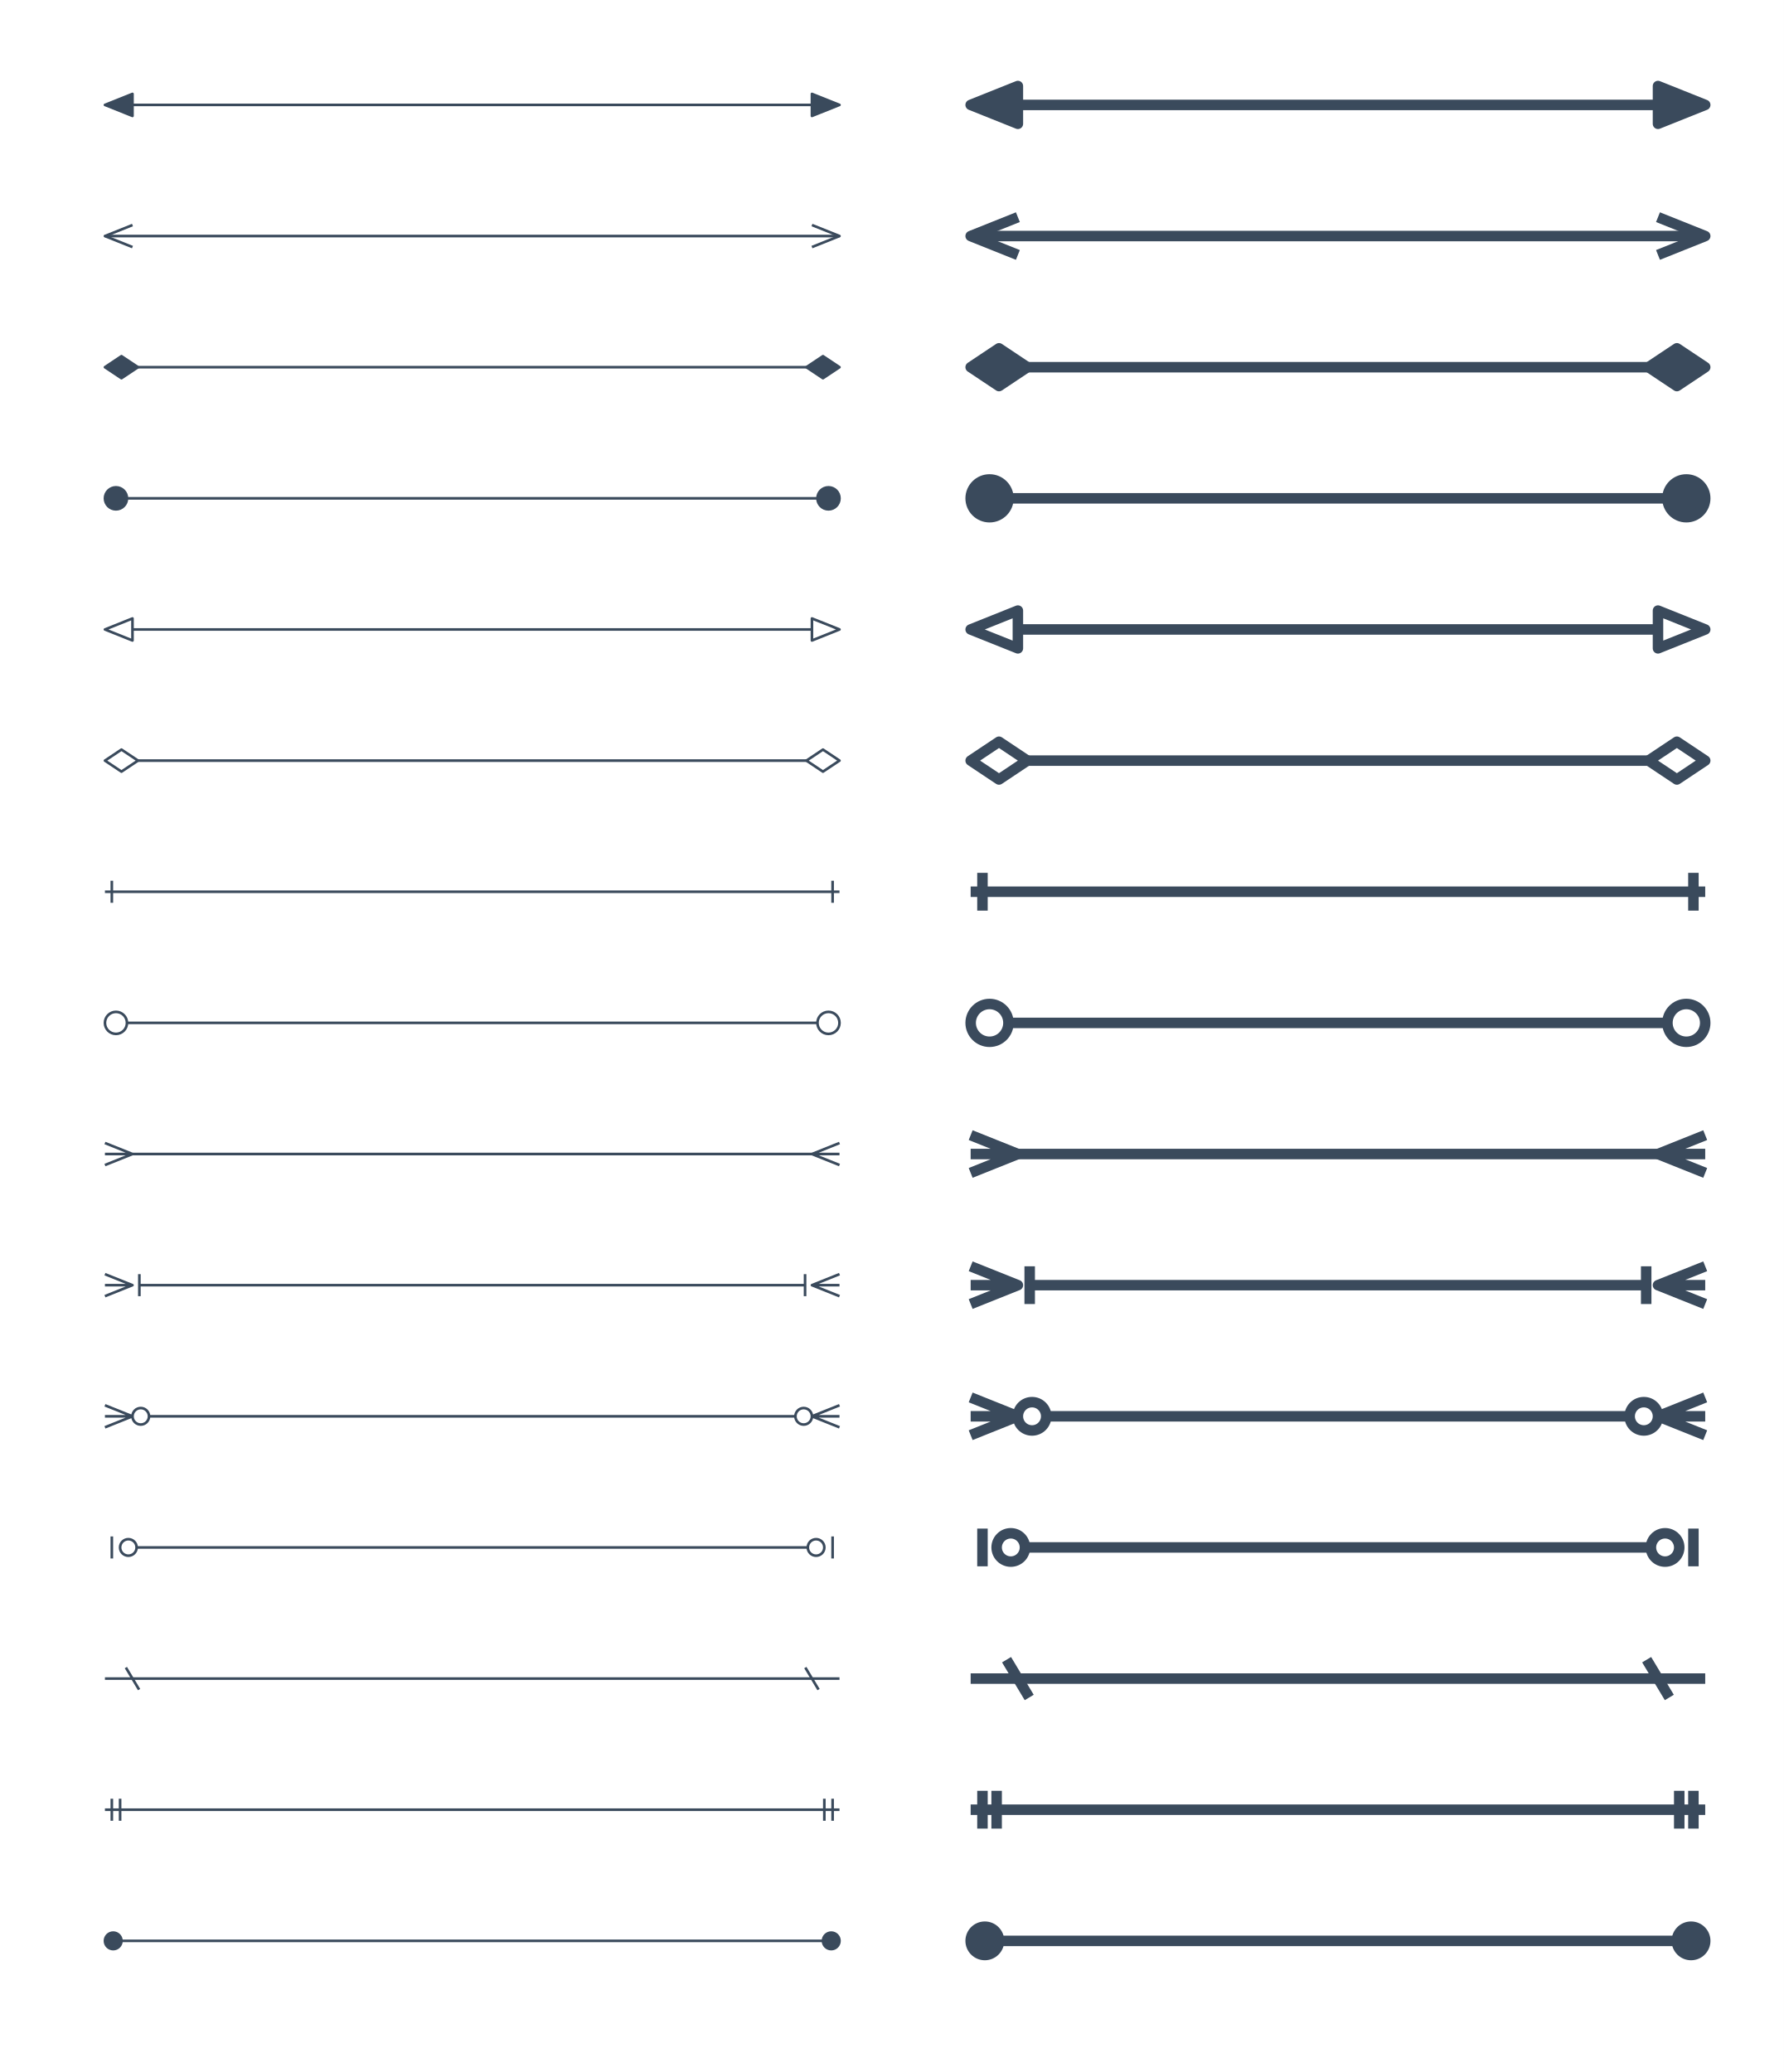
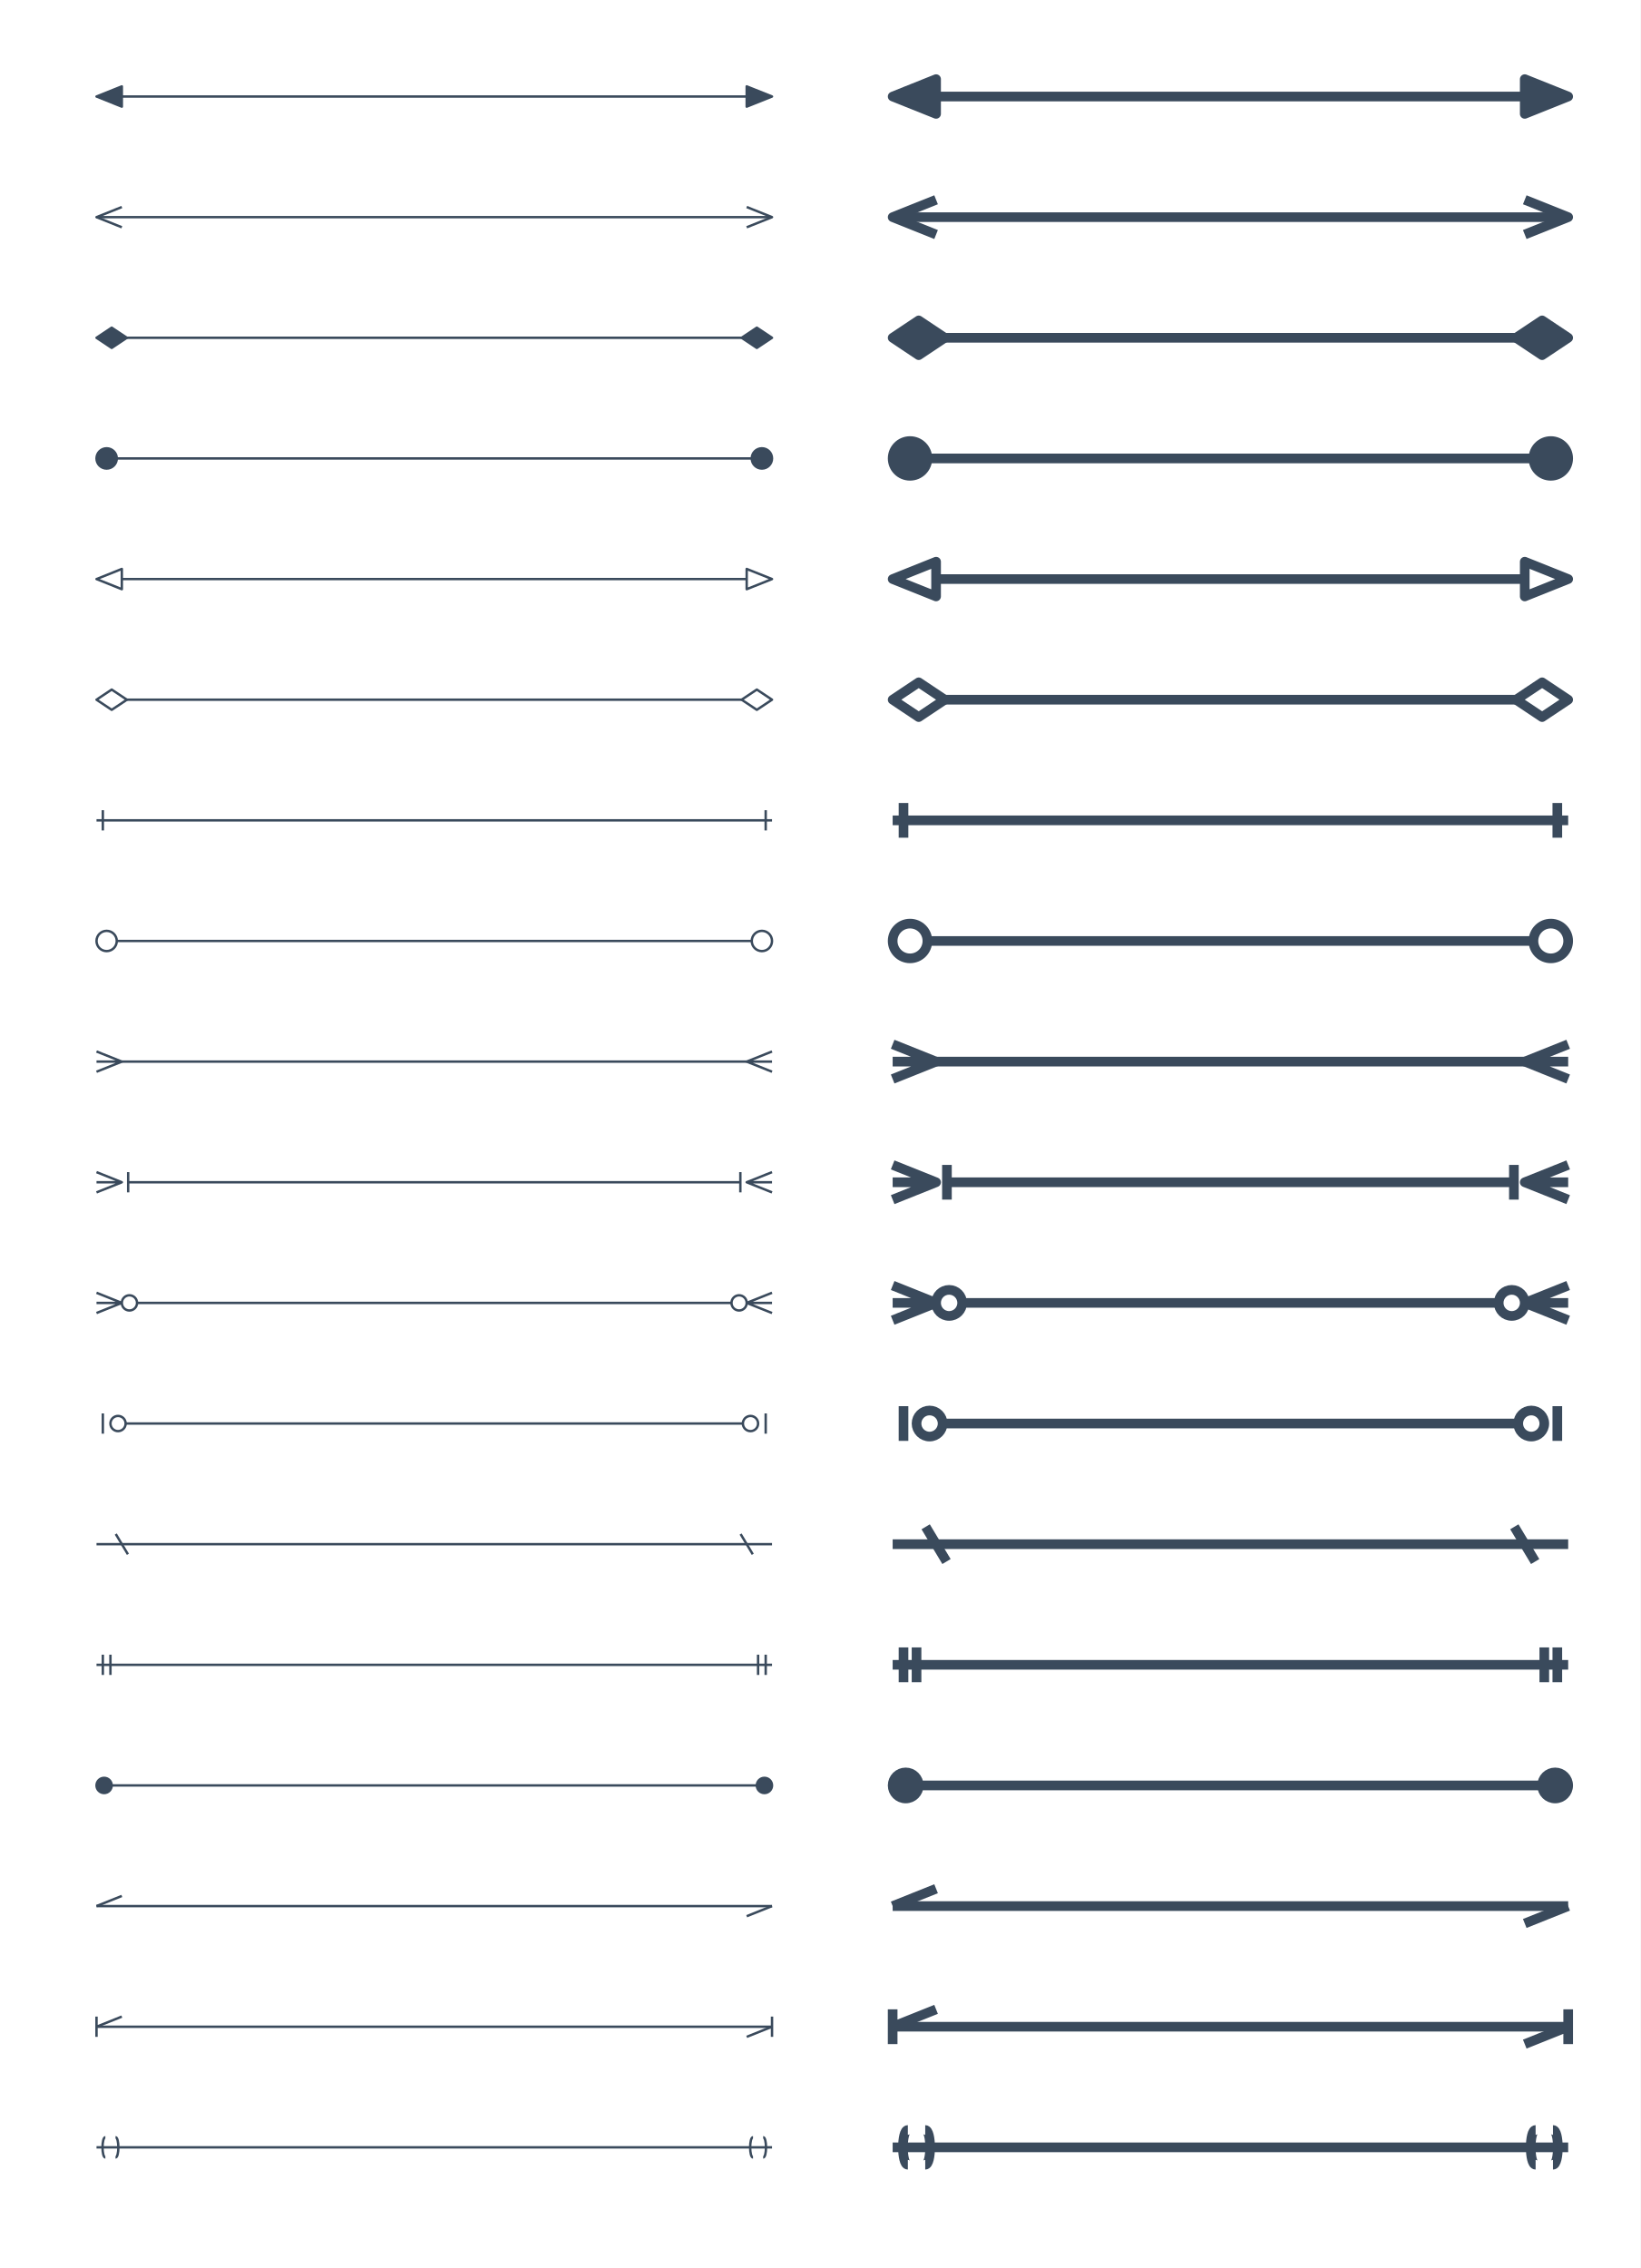
- <svg xmlns="http://www.w3.org/2000/svg" version="1.1" width="680" height="790" viewBox="0 0 680 790">
-   <rect x="0" y="0" width="680" height="790" fill="#ffffff" />
+ <svg xmlns="http://www.w3.org/2000/svg" version="1.1" width="680" height="940" viewBox="0 0 680 940">
+   <rect x="0" y="0" width="680" height="940" fill="#ffffff" />
  <g id="c_triangle_1">
    <path d="M50.5 40 L309.5 40" fill="none" stroke="#3a4a5c" stroke-width="1" stroke-linejoin="round" />
    <path d="M40 40 L50.5 35.8 L50.5 44.2 Z" fill="#3a4a5c" stroke="#3a4a5c" stroke-width="1" stroke-linejoin="round" />
    <path d="M320 40 L309.5 44.2 L309.5 35.8 Z" fill="#3a4a5c" stroke="#3a4a5c" stroke-width="1" stroke-linejoin="round" />
  </g>
  <g id="c_triangle_4">
    <path d="M388 40 L632 40" fill="none" stroke="#3a4a5c" stroke-width="4" stroke-linejoin="round" />
    <path d="M370 40 L388 32.8 L388 47.2 Z" fill="#3a4a5c" stroke="#3a4a5c" stroke-width="4" stroke-linejoin="round" />
    <path d="M650 40 L632 47.2 L632 32.8 Z" fill="#3a4a5c" stroke="#3a4a5c" stroke-width="4" stroke-linejoin="round" />
  </g>
  <g id="c_open_1">
    <path d="M40 90 L320 90" fill="none" stroke="#3a4a5c" stroke-width="1" stroke-linejoin="round" />
    <path d="M50.5 85.8 L40 90 L50.5 94.2" fill="none" stroke="#3a4a5c" stroke-width="1" stroke-linejoin="round" />
    <path d="M309.5 94.2 L320 90 L309.5 85.8" fill="none" stroke="#3a4a5c" stroke-width="1" stroke-linejoin="round" />
  </g>
  <g id="c_open_4">
    <path d="M370 90 L650 90" fill="none" stroke="#3a4a5c" stroke-width="4" stroke-linejoin="round" />
    <path d="M388 82.8 L370 90 L388 97.2" fill="none" stroke="#3a4a5c" stroke-width="4" stroke-linejoin="round" />
    <path d="M632 97.2 L650 90 L632 82.8" fill="none" stroke="#3a4a5c" stroke-width="4" stroke-linejoin="round" />
  </g>
  <g id="c_diamond_1">
    <path d="M52.6 140 L307.4 140" fill="none" stroke="#3a4a5c" stroke-width="1" stroke-linejoin="round" />
    <path d="M40 140 L46.3 135.8 L52.6 140 L46.3 144.2 Z" fill="#3a4a5c" stroke="#3a4a5c" stroke-width="1" stroke-linejoin="round" />
    <path d="M320 140 L313.7 144.2 L307.4 140 L313.7 135.8 Z" fill="#3a4a5c" stroke="#3a4a5c" stroke-width="1" stroke-linejoin="round" />
  </g>
  <g id="c_diamond_4">
    <path d="M391.6 140 L628.4 140" fill="none" stroke="#3a4a5c" stroke-width="4" stroke-linejoin="round" />
    <path d="M370 140 L380.8 132.8 L391.6 140 L380.8 147.2 Z" fill="#3a4a5c" stroke="#3a4a5c" stroke-width="4" stroke-linejoin="round" />
    <path d="M650 140 L639.2 147.2 L628.4 140 L639.2 132.8 Z" fill="#3a4a5c" stroke="#3a4a5c" stroke-width="4" stroke-linejoin="round" />
  </g>
  <g id="c_circle_1">
    <path d="M48.4 190 L311.6 190" fill="none" stroke="#3a4a5c" stroke-width="1" stroke-linejoin="round" />
    <path d="M48.4 190 C48.4 192.32 46.52 194.2 44.2 194.2 C41.88 194.2 40 192.32 40 190 C40 187.68 41.88 185.8 44.2 185.8 C46.52 185.8 48.4 187.68 48.4 190 Z" fill="#3a4a5c" stroke="#3a4a5c" stroke-width="1" stroke-linejoin="round" />
    <path d="M320 190 C320 192.32 318.12 194.2 315.8 194.2 C313.48 194.2 311.6 192.32 311.6 190 C311.6 187.68 313.48 185.8 315.8 185.8 C318.12 185.8 320 187.68 320 190 Z" fill="#3a4a5c" stroke="#3a4a5c" stroke-width="1" stroke-linejoin="round" />
  </g>
  <g id="c_circle_4">
    <path d="M384.4 190 L635.6 190" fill="none" stroke="#3a4a5c" stroke-width="4" stroke-linejoin="round" />
    <path d="M384.4 190 C384.4 193.976 381.176 197.2 377.2 197.2 C373.224 197.2 370 193.976 370 190 C370 186.024 373.224 182.8 377.2 182.8 C381.176 182.8 384.4 186.024 384.4 190 Z" fill="#3a4a5c" stroke="#3a4a5c" stroke-width="4" stroke-linejoin="round" />
    <path d="M650 190 C650 193.976 646.776 197.2 642.8 197.2 C638.824 197.2 635.6 193.976 635.6 190 C635.6 186.024 638.824 182.8 642.8 182.8 C646.776 182.8 650 186.024 650 190 Z" fill="#3a4a5c" stroke="#3a4a5c" stroke-width="4" stroke-linejoin="round" />
  </g>
  <g id="c_hollowTriangle_1">
    <path d="M50.5 240 L309.5 240" fill="none" stroke="#3a4a5c" stroke-width="1" stroke-linejoin="round" />
    <path d="M40 240 L50.5 235.8 L50.5 244.2 Z" fill="none" stroke="#3a4a5c" stroke-width="1" stroke-linejoin="round" />
    <path d="M320 240 L309.5 244.2 L309.5 235.8 Z" fill="none" stroke="#3a4a5c" stroke-width="1" stroke-linejoin="round" />
  </g>
  <g id="c_hollowTriangle_4">
    <path d="M388 240 L632 240" fill="none" stroke="#3a4a5c" stroke-width="4" stroke-linejoin="round" />
    <path d="M370 240 L388 232.8 L388 247.2 Z" fill="none" stroke="#3a4a5c" stroke-width="4" stroke-linejoin="round" />
    <path d="M650 240 L632 247.2 L632 232.8 Z" fill="none" stroke="#3a4a5c" stroke-width="4" stroke-linejoin="round" />
  </g>
  <g id="c_hollowDiamond_1">
    <path d="M52.6 290 L307.4 290" fill="none" stroke="#3a4a5c" stroke-width="1" stroke-linejoin="round" />
    <path d="M40 290 L46.3 285.8 L52.6 290 L46.3 294.2 Z" fill="none" stroke="#3a4a5c" stroke-width="1" stroke-linejoin="round" />
    <path d="M320 290 L313.7 294.2 L307.4 290 L313.7 285.8 Z" fill="none" stroke="#3a4a5c" stroke-width="1" stroke-linejoin="round" />
  </g>
  <g id="c_hollowDiamond_4">
    <path d="M391.6 290 L628.4 290" fill="none" stroke="#3a4a5c" stroke-width="4" stroke-linejoin="round" />
    <path d="M370 290 L380.8 282.8 L391.6 290 L380.8 297.2 Z" fill="none" stroke="#3a4a5c" stroke-width="4" stroke-linejoin="round" />
    <path d="M650 290 L639.2 297.2 L628.4 290 L639.2 282.8 Z" fill="none" stroke="#3a4a5c" stroke-width="4" stroke-linejoin="round" />
  </g>
  <g id="c_bar_1">
    <path d="M40 340 L320 340" fill="none" stroke="#3a4a5c" stroke-width="1" stroke-linejoin="round" />
    <path d="M42.625 335.8 L42.625 344.2" fill="none" stroke="#3a4a5c" stroke-width="1" stroke-linejoin="round" />
    <path d="M317.375 344.2 L317.375 335.8" fill="none" stroke="#3a4a5c" stroke-width="1" stroke-linejoin="round" />
  </g>
  <g id="c_bar_4">
    <path d="M370 340 L650 340" fill="none" stroke="#3a4a5c" stroke-width="4" stroke-linejoin="round" />
    <path d="M374.5 332.8 L374.5 347.2" fill="none" stroke="#3a4a5c" stroke-width="4" stroke-linejoin="round" />
    <path d="M645.5 347.2 L645.5 332.8" fill="none" stroke="#3a4a5c" stroke-width="4" stroke-linejoin="round" />
  </g>
  <g id="c_openCircle_1">
    <path d="M48.4 390 L311.6 390" fill="none" stroke="#3a4a5c" stroke-width="1" stroke-linejoin="round" />
    <path d="M48.4 390 C48.4 392.32 46.52 394.2 44.2 394.2 C41.88 394.2 40 392.32 40 390 C40 387.68 41.88 385.8 44.2 385.8 C46.52 385.8 48.4 387.68 48.4 390 Z" fill="none" stroke="#3a4a5c" stroke-width="1" stroke-linejoin="round" />
    <path d="M320 390 C320 392.32 318.12 394.2 315.8 394.2 C313.48 394.2 311.6 392.32 311.6 390 C311.6 387.68 313.48 385.8 315.8 385.8 C318.12 385.8 320 387.68 320 390 Z" fill="none" stroke="#3a4a5c" stroke-width="1" stroke-linejoin="round" />
  </g>
  <g id="c_openCircle_4">
    <path d="M384.4 390 L635.6 390" fill="none" stroke="#3a4a5c" stroke-width="4" stroke-linejoin="round" />
    <path d="M384.4 390 C384.4 393.976 381.176 397.2 377.2 397.2 C373.224 397.2 370 393.976 370 390 C370 386.024 373.224 382.8 377.2 382.8 C381.176 382.8 384.4 386.024 384.4 390 Z" fill="none" stroke="#3a4a5c" stroke-width="4" stroke-linejoin="round" />
    <path d="M650 390 C650 393.976 646.776 397.2 642.8 397.2 C638.824 397.2 635.6 393.976 635.6 390 C635.6 386.024 638.824 382.8 642.8 382.8 C646.776 382.8 650 386.024 650 390 Z" fill="none" stroke="#3a4a5c" stroke-width="4" stroke-linejoin="round" />
  </g>
  <g id="c_crowsFoot_1">
    <path d="M50.5 440 L309.5 440" fill="none" stroke="#3a4a5c" stroke-width="1" stroke-linejoin="round" />
    <path d="M40 435.8 L50.5 440 L40 444.2 M50.5 440 L40 440" fill="none" stroke="#3a4a5c" stroke-width="1" stroke-linejoin="round" />
    <path d="M320 444.2 L309.5 440 L320 435.8 M309.5 440 L320 440" fill="none" stroke="#3a4a5c" stroke-width="1" stroke-linejoin="round" />
  </g>
  <g id="c_crowsFoot_4">
    <path d="M388 440 L632 440" fill="none" stroke="#3a4a5c" stroke-width="4" stroke-linejoin="round" />
    <path d="M370 432.8 L388 440 L370 447.2 M388 440 L370 440" fill="none" stroke="#3a4a5c" stroke-width="4" stroke-linejoin="round" />
    <path d="M650 447.2 L632 440 L650 432.8 M632 440 L650 440" fill="none" stroke="#3a4a5c" stroke-width="4" stroke-linejoin="round" />
  </g>
  <g id="c_crowsFootBar_1">
    <path d="M53.125 490 L306.875 490" fill="none" stroke="#3a4a5c" stroke-width="1" stroke-linejoin="round" />
    <path d="M40 485.8 L50.5 490 L40 494.2 M50.5 490 L40 490 M53.125 485.8 L53.125 494.2" fill="none" stroke="#3a4a5c" stroke-width="1" stroke-linejoin="round" />
    <path d="M320 494.2 L309.5 490 L320 485.8 M309.5 490 L320 490 M306.875 494.2 L306.875 485.8" fill="none" stroke="#3a4a5c" stroke-width="1" stroke-linejoin="round" />
  </g>
  <g id="c_crowsFootBar_4">
    <path d="M392.5 490 L627.5 490" fill="none" stroke="#3a4a5c" stroke-width="4" stroke-linejoin="round" />
    <path d="M370 482.8 L388 490 L370 497.2 M388 490 L370 490 M392.5 482.8 L392.5 497.2" fill="none" stroke="#3a4a5c" stroke-width="4" stroke-linejoin="round" />
    <path d="M650 497.2 L632 490 L650 482.8 M632 490 L650 490 M627.5 497.2 L627.5 482.8" fill="none" stroke="#3a4a5c" stroke-width="4" stroke-linejoin="round" />
  </g>
  <g id="c_crowsFootCircle_1">
    <path d="M56.8 540 L303.2 540" fill="none" stroke="#3a4a5c" stroke-width="1" stroke-linejoin="round" />
    <path d="M40 535.8 L50.5 540 L40 544.2 M50.5 540 L40 540 M56.8 540 C56.8 541.74 55.39 543.15 53.65 543.15 C51.91 543.15 50.5 541.74 50.5 540 C50.5 538.26 51.91 536.85 53.65 536.85 C55.39 536.85 56.8 538.26 56.8 540 Z" fill="none" stroke="#3a4a5c" stroke-width="1" stroke-linejoin="round" />
    <path d="M320 544.2 L309.5 540 L320 535.8 M309.5 540 L320 540 M309.5 540 C309.5 541.74 308.09 543.15 306.35 543.15 C304.61 543.15 303.2 541.74 303.2 540 C303.2 538.26 304.61 536.85 306.35 536.85 C308.09 536.85 309.5 538.26 309.5 540 Z" fill="none" stroke="#3a4a5c" stroke-width="1" stroke-linejoin="round" />
  </g>
  <g id="c_crowsFootCircle_4">
    <path d="M398.8 540 L621.2 540" fill="none" stroke="#3a4a5c" stroke-width="4" stroke-linejoin="round" />
    <path d="M370 532.8 L388 540 L370 547.2 M388 540 L370 540 M398.8 540 C398.8 542.982 396.382 545.4 393.4 545.4 C390.418 545.4 388 542.982 388 540 C388 537.018 390.418 534.6 393.4 534.6 C396.382 534.6 398.8 537.018 398.8 540 Z" fill="none" stroke="#3a4a5c" stroke-width="4" stroke-linejoin="round" />
    <path d="M650 547.2 L632 540 L650 532.8 M632 540 L650 540 M632 540 C632 542.982 629.582 545.4 626.6 545.4 C623.618 545.4 621.2 542.982 621.2 540 C621.2 537.018 623.618 534.6 626.6 534.6 C629.582 534.6 632 537.018 632 540 Z" fill="none" stroke="#3a4a5c" stroke-width="4" stroke-linejoin="round" />
  </g>
  <g id="c_barCircle_1">
    <path d="M52.075 590 L307.925 590" fill="none" stroke="#3a4a5c" stroke-width="1" stroke-linejoin="round" />
    <path d="M42.625 585.8 L42.625 594.2 M52.075 590 C52.075 591.74 50.665 593.15 48.925 593.15 C47.185 593.15 45.775 591.74 45.775 590 C45.775 588.26 47.185 586.85 48.925 586.85 C50.665 586.85 52.075 588.26 52.075 590 Z" fill="none" stroke="#3a4a5c" stroke-width="1" stroke-linejoin="round" />
    <path d="M317.375 594.2 L317.375 585.8 M314.225 590 C314.225 591.74 312.815 593.15 311.075 593.15 C309.335 593.15 307.925 591.74 307.925 590 C307.925 588.26 309.335 586.85 311.075 586.85 C312.815 586.85 314.225 588.26 314.225 590 Z" fill="none" stroke="#3a4a5c" stroke-width="1" stroke-linejoin="round" />
  </g>
  <g id="c_barCircle_4">
    <path d="M390.7 590 L629.3 590" fill="none" stroke="#3a4a5c" stroke-width="4" stroke-linejoin="round" />
    <path d="M374.5 582.8 L374.5 597.2 M390.7 590 C390.7 592.982 388.282 595.4 385.3 595.4 C382.318 595.4 379.9 592.982 379.9 590 C379.9 587.018 382.318 584.6 385.3 584.6 C388.282 584.6 390.7 587.018 390.7 590 Z" fill="none" stroke="#3a4a5c" stroke-width="4" stroke-linejoin="round" />
    <path d="M645.5 597.2 L645.5 582.8 M640.1 590 C640.1 592.982 637.682 595.4 634.7 595.4 C631.718 595.4 629.3 592.982 629.3 590 C629.3 587.018 631.718 584.6 634.7 584.6 C637.682 584.6 640.1 587.018 640.1 590 Z" fill="none" stroke="#3a4a5c" stroke-width="4" stroke-linejoin="round" />
  </g>
  <g id="c_slash_1">
    <path d="M40 640 L320 640" fill="none" stroke="#3a4a5c" stroke-width="1" stroke-linejoin="round" />
    <path d="M53.02 644.2 L47.98 635.8" fill="none" stroke="#3a4a5c" stroke-width="1" stroke-linejoin="round" />
    <path d="M306.98 635.8 L312.02 644.2" fill="none" stroke="#3a4a5c" stroke-width="1" stroke-linejoin="round" />
  </g>
  <g id="c_slash_4">
    <path d="M370 640 L650 640" fill="none" stroke="#3a4a5c" stroke-width="4" stroke-linejoin="round" />
    <path d="M392.32 647.2 L383.68 632.8" fill="none" stroke="#3a4a5c" stroke-width="4" stroke-linejoin="round" />
    <path d="M627.68 632.8 L636.32 647.2" fill="none" stroke="#3a4a5c" stroke-width="4" stroke-linejoin="round" />
  </g>
  <g id="c_doubleBar_1">
    <path d="M40 690 L320 690" fill="none" stroke="#3a4a5c" stroke-width="1" stroke-linejoin="round" />
    <path d="M42.625 685.8 L42.625 694.2 M45.775 685.8 L45.775 694.2" fill="none" stroke="#3a4a5c" stroke-width="1" stroke-linejoin="round" />
    <path d="M317.375 694.2 L317.375 685.8 M314.225 694.2 L314.225 685.8" fill="none" stroke="#3a4a5c" stroke-width="1" stroke-linejoin="round" />
  </g>
  <g id="c_doubleBar_4">
    <path d="M370 690 L650 690" fill="none" stroke="#3a4a5c" stroke-width="4" stroke-linejoin="round" />
    <path d="M374.5 682.8 L374.5 697.2 M379.9 682.8 L379.9 697.2" fill="none" stroke="#3a4a5c" stroke-width="4" stroke-linejoin="round" />
    <path d="M645.5 697.2 L645.5 682.8 M640.1 697.2 L640.1 682.8" fill="none" stroke="#3a4a5c" stroke-width="4" stroke-linejoin="round" />
  </g>
  <g id="c_dot_1">
    <path d="M46.3 740 L313.7 740" fill="none" stroke="#3a4a5c" stroke-width="1" stroke-linejoin="round" />
    <path d="M46.3 740 C46.3 741.74 44.89 743.15 43.15 743.15 C41.41 743.15 40 741.74 40 740 C40 738.26 41.41 736.85 43.15 736.85 C44.89 736.85 46.3 738.26 46.3 740 Z" fill="#3a4a5c" stroke="#3a4a5c" stroke-width="1" stroke-linejoin="round" />
    <path d="M320 740 C320 741.74 318.59 743.15 316.85 743.15 C315.11 743.15 313.7 741.74 313.7 740 C313.7 738.26 315.11 736.85 316.85 736.85 C318.59 736.85 320 738.26 320 740 Z" fill="#3a4a5c" stroke="#3a4a5c" stroke-width="1" stroke-linejoin="round" />
  </g>
  <g id="c_dot_4">
    <path d="M380.8 740 L639.2 740" fill="none" stroke="#3a4a5c" stroke-width="4" stroke-linejoin="round" />
    <path d="M380.8 740 C380.8 742.982 378.382 745.4 375.4 745.4 C372.418 745.4 370 742.982 370 740 C370 737.018 372.418 734.6 375.4 734.6 C378.382 734.6 380.8 737.018 380.8 740 Z" fill="#3a4a5c" stroke="#3a4a5c" stroke-width="4" stroke-linejoin="round" />
    <path d="M650 740 C650 742.982 647.582 745.4 644.6 745.4 C641.618 745.4 639.2 742.982 639.2 740 C639.2 737.018 641.618 734.6 644.6 734.6 C647.582 734.6 650 737.018 650 740 Z" fill="#3a4a5c" stroke="#3a4a5c" stroke-width="4" stroke-linejoin="round" />
  </g>
+   <g id="c_harpoon_1">
+     <path d="M40 790 L320 790" fill="none" stroke="#3a4a5c" stroke-width="1" stroke-linejoin="round" />
+     <path d="M50.5 785.8 L40 790" fill="none" stroke="#3a4a5c" stroke-width="1" stroke-linejoin="round" />
+     <path d="M309.5 794.2 L320 790" fill="none" stroke="#3a4a5c" stroke-width="1" stroke-linejoin="round" />
+   </g>
+   <g id="c_harpoon_4">
+     <path d="M370 790 L650 790" fill="none" stroke="#3a4a5c" stroke-width="4" stroke-linejoin="round" />
+     <path d="M388 782.8 L370 790" fill="none" stroke="#3a4a5c" stroke-width="4" stroke-linejoin="round" />
+     <path d="M632 797.2 L650 790" fill="none" stroke="#3a4a5c" stroke-width="4" stroke-linejoin="round" />
+   </g>
+   <g id="c_harpoonBar_1">
+     <path d="M40 840 L320 840" fill="none" stroke="#3a4a5c" stroke-width="1" stroke-linejoin="round" />
+     <path d="M50.5 835.8 L40 840 M40 835.8 L40 844.2" fill="none" stroke="#3a4a5c" stroke-width="1" stroke-linejoin="round" />
+     <path d="M309.5 844.2 L320 840 M320 844.2 L320 835.8" fill="none" stroke="#3a4a5c" stroke-width="1" stroke-linejoin="round" />
+   </g>
+   <g id="c_harpoonBar_4">
+     <path d="M370 840 L650 840" fill="none" stroke="#3a4a5c" stroke-width="4" stroke-linejoin="round" />
+     <path d="M388 832.8 L370 840 M370 832.8 L370 847.2" fill="none" stroke="#3a4a5c" stroke-width="4" stroke-linejoin="round" />
+     <path d="M632 847.2 L650 840 M650 847.2 L650 832.8" fill="none" stroke="#3a4a5c" stroke-width="4" stroke-linejoin="round" />
+   </g>
+   <g id="c_parens_1">
+     <path d="M40 890 L320 890" fill="none" stroke="#3a4a5c" stroke-width="1" stroke-linejoin="round" />
+     <path d="M47.875 885.8 C49.45 885.8 49.45 894.2 47.875 894.2 M43.675 885.8 C42.1 885.8 42.1 894.2 43.675 894.2" fill="none" stroke="#3a4a5c" stroke-width="1" stroke-linejoin="round" />
+     <path d="M312.125 894.2 C310.55 894.2 310.55 885.8 312.125 885.8 M316.325 894.2 C317.9 894.2 317.9 885.8 316.325 885.8" fill="none" stroke="#3a4a5c" stroke-width="1" stroke-linejoin="round" />
+   </g>
+   <g id="c_parens_4">
+     <path d="M370 890 L650 890" fill="none" stroke="#3a4a5c" stroke-width="4" stroke-linejoin="round" />
+     <path d="M383.5 882.8 C386.2 882.8 386.2 897.2 383.5 897.2 M376.3 882.8 C373.6 882.8 373.6 897.2 376.3 897.2" fill="none" stroke="#3a4a5c" stroke-width="4" stroke-linejoin="round" />
+     <path d="M636.5 897.2 C633.8 897.2 633.8 882.8 636.5 882.8 M643.7 897.2 C646.4 897.2 646.4 882.8 643.7 882.8" fill="none" stroke="#3a4a5c" stroke-width="4" stroke-linejoin="round" />
+   </g>
</svg>
